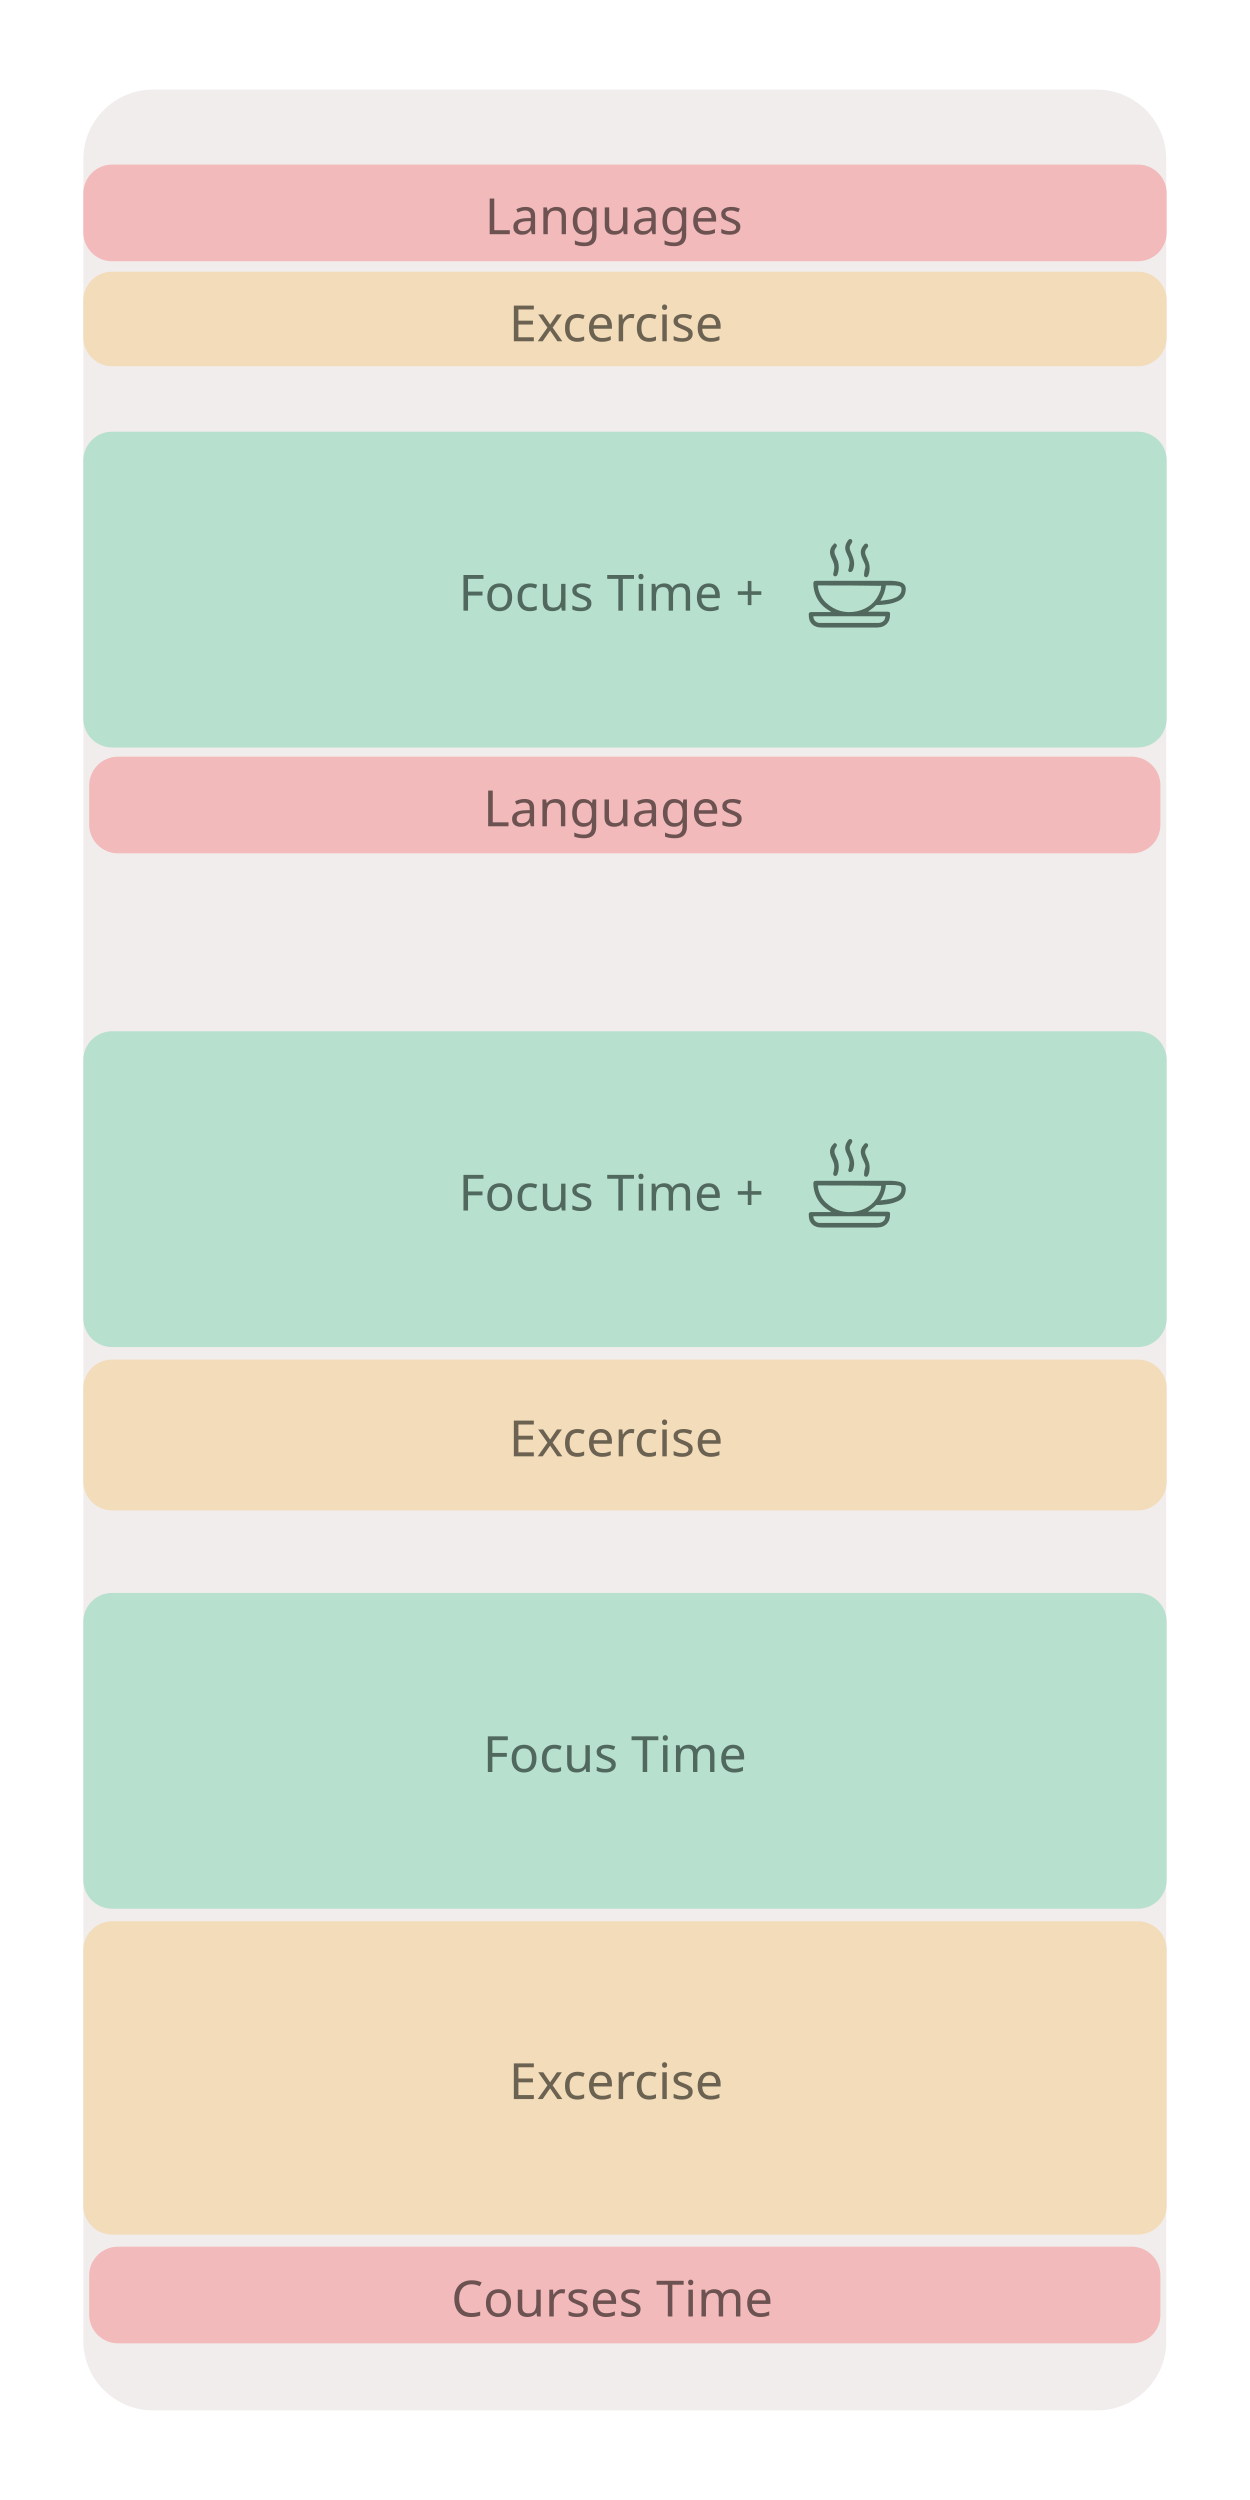
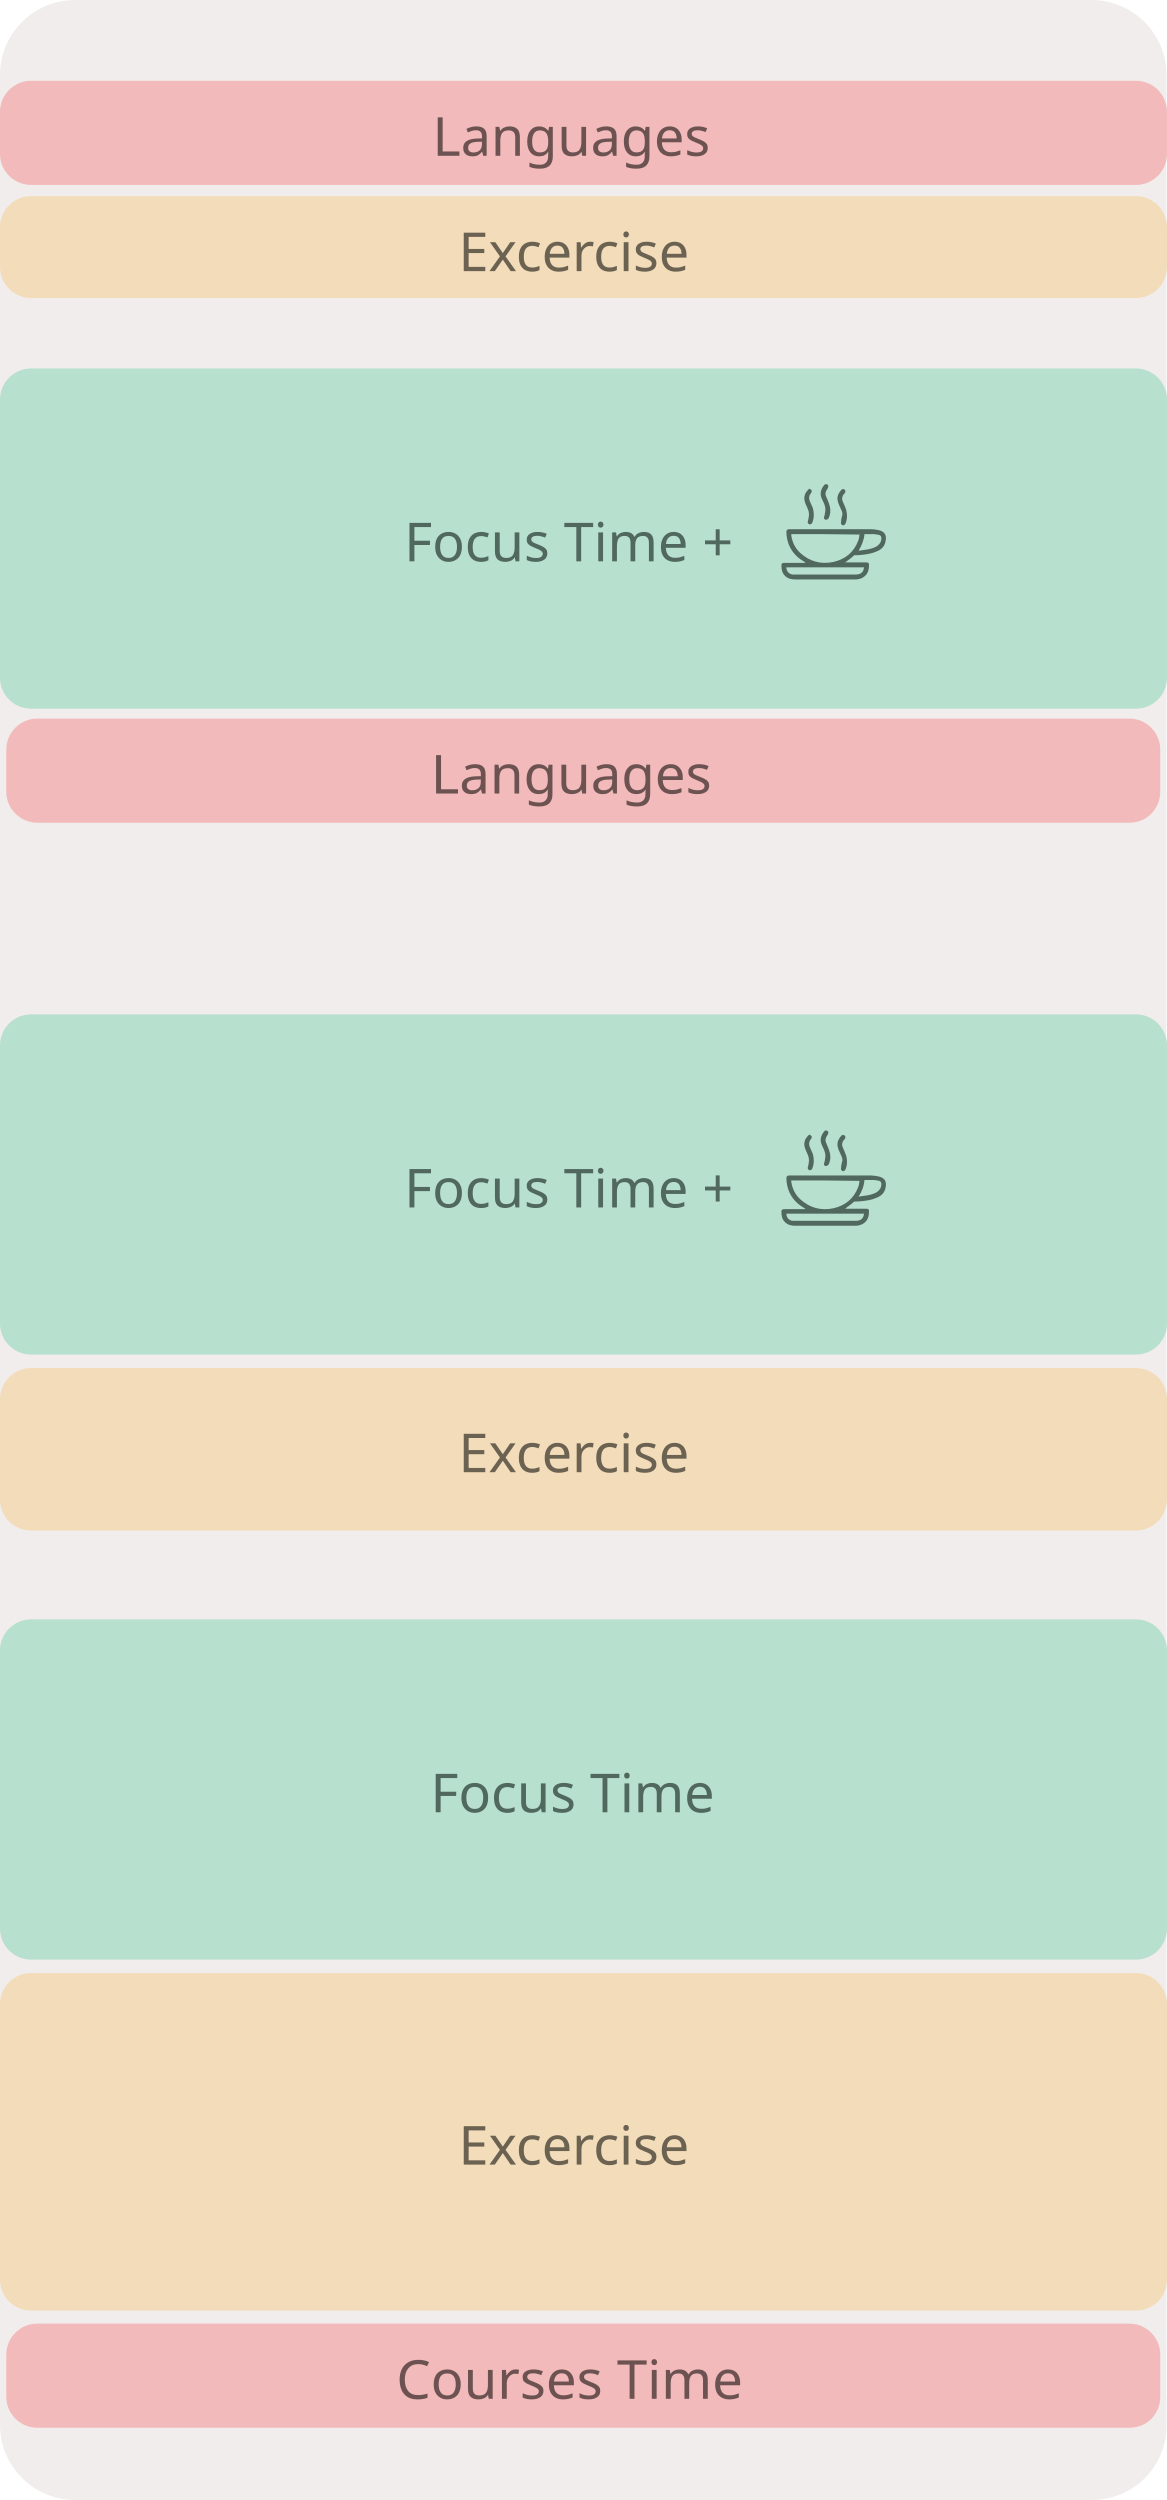
- <svg xmlns="http://www.w3.org/2000/svg" version="1.1" baseProfile="tiny" id="Layer_1" x="0px" y="0px" width="300px" height="600px" viewBox="0 0 300 600" overflow="visible" xml:space="preserve">
-   <path fill="#F2EDED" d="M263.3,578.5H36.7c-9.2,0-16.7-7.5-16.7-16.7V38.2c0-9.2,7.5-16.7,16.7-16.7h226.5c9.2,0,16.7,7.5,16.7,16.7  v523.6C280,571,272.5,578.5,263.3,578.5z" />
+ <svg xmlns="http://www.w3.org/2000/svg" version="1.1" baseProfile="tiny" id="Layer_1" x="0px" y="0px" width="260px" height="557px" viewBox="0 0 260 557" overflow="visible" xml:space="preserve">
+   <path fill="#F2EDED" d="M243.3,557H16.7C7.5,557,0,549.5,0,540.3V16.7C0,7.5,7.5,0,16.7,0h226.5c9.2,0,16.7,7.5,16.7,16.7v523.6  C260,549.5,252.5,557,243.3,557z" />
  <g>
-     <path fill="#F2BABA" d="M273.1,62.7H26.9c-3.8,0-6.9-3.1-6.9-6.9v-9.4c0-3.8,3.1-6.9,6.9-6.9h246.2c3.8,0,6.9,3.1,6.9,6.9v9.4   C280,59.6,276.9,62.7,273.1,62.7z" />
-     <rect x="31.4" y="39.5" fill="none" width="237.1" height="23.1" />
-     <text transform="matrix(1 0 0 1 116.3705 56.2068)" fill="#6D5252" font-family="'Poppins-Medium'" font-size="12px">Languages</text>
+     <path fill="#F2BABA" d="M253.1,41.2H6.9c-3.8,0-6.9-3.1-6.9-6.9v-9.4C0,21.1,3.1,18,6.9,18h246.2c3.8,0,6.9,3.1,6.9,6.9v9.4   C260,38.1,256.9,41.2,253.1,41.2z" />
+     <rect x="11.4" y="18" fill="none" width="237.1" height="23.1" />
+     <text transform="matrix(1 0 0 1 96.3705 34.7068)" fill="#6D5252" font-family="'Poppins-Medium'" font-size="12px">Languages</text>
  </g>
  <g>
-     <path fill="#F2BABA" d="M271.7,204.8H28.3c-3.8,0-6.9-3.1-6.9-6.9v-9.4c0-3.8,3.1-6.9,6.9-6.9h243.3c3.8,0,6.9,3.1,6.9,6.9v9.4   C278.5,201.7,275.5,204.8,271.7,204.8z" />
-     <rect x="20" y="181.6" fill="none" width="260" height="23.1" />
-     <text transform="matrix(1.0114 0 0 1 115.9873 198.3052)" fill="#6D5252" font-family="'Poppins-Medium'" font-size="12px">Languages</text>
+     <path fill="#F2BABA" d="M251.7,183.3H8.3c-3.8,0-6.9-3.1-6.9-6.9V167c0-3.8,3.1-6.9,6.9-6.9h243.3c3.8,0,6.9,3.1,6.9,6.9v9.4   C258.5,180.2,255.5,183.3,251.7,183.3z" />
+     <rect y="160.1" fill="none" width="260" height="23.1" />
+     <text transform="matrix(1.0114 0 0 1 95.9873 176.8052)" fill="#6D5252" font-family="'Poppins-Medium'" font-size="12px">Languages</text>
  </g>
  <g>
-     <path fill="#F2BABA" d="M271.7,562.4H28.3c-3.8,0-6.9-3.1-6.9-6.9v-9.4c0-3.8,3.1-6.9,6.9-6.9h243.3c3.8,0,6.9,3.1,6.9,6.9v9.4   C278.5,559.4,275.5,562.4,271.7,562.4z" />
-     <rect x="20" y="539.3" fill="none" width="260" height="23.1" />
-     <text transform="matrix(1.0114 0 0 1 108.293 555.958)" fill="#6D5252" font-family="'Poppins-Medium'" font-size="12px">Courses Time</text>
+     <path fill="#F2BABA" d="M251.7,540.9H8.3c-3.8,0-6.9-3.1-6.9-6.9v-9.4c0-3.8,3.1-6.9,6.9-6.9h243.3c3.8,0,6.9,3.1,6.9,6.9v9.4   C258.5,537.9,255.5,540.9,251.7,540.9z" />
+     <rect y="517.8" fill="none" width="260" height="23.1" />
+     <text transform="matrix(1.0114 0 0 1 88.293 534.458)" fill="#6D5252" font-family="'Poppins-Medium'" font-size="12px">Courses Time</text>
  </g>
  <g>
-     <path fill="#F2DCBA" d="M273.1,87.9H26.9c-3.8,0-6.9-3.1-6.9-6.9v-8.9c0-3.8,3.1-6.9,6.9-6.9h246.2c3.8,0,6.9,3.1,6.9,6.9V81   C280,84.8,276.9,87.9,273.1,87.9z" />
-     <rect x="31.4" y="65.2" fill="none" width="237.1" height="23.3" />
-     <text transform="matrix(1 0 0 1 122.1664 81.9041)" fill="#6B6251" font-family="'Poppins-Medium'" font-size="12px">Excercise</text>
+     <path fill="#F2DCBA" d="M253.1,66.4H6.9c-3.8,0-6.9-3.1-6.9-6.9v-8.9c0-3.8,3.1-6.9,6.9-6.9h246.2c3.8,0,6.9,3.1,6.9,6.9v8.9   C260,63.3,256.9,66.4,253.1,66.4z" />
+     <rect x="11.4" y="43.7" fill="none" width="237.1" height="23.3" />
+     <text transform="matrix(1 0 0 1 102.1664 60.4041)" fill="#6B6251" font-family="'Poppins-Medium'" font-size="12px">Excercise</text>
  </g>
  <g>
-     <path fill="#B8E0CE" d="M273.1,323.3H26.9c-3.8,0-6.9-3.1-6.9-6.9v-62c0-3.8,3.1-6.9,6.9-6.9h246.2c3.8,0,6.9,3.1,6.9,6.9v62   C280,320.2,276.9,323.3,273.1,323.3z" />
-     <rect x="31.4" y="247.6" fill="none" width="237.1" height="75.8" />
-     <text transform="matrix(1 0 0 1 110.0765 290.5256)" fill="#50685E" font-family="'Poppins-Medium'" font-size="12px">Focus Time +</text>
+     <path fill="#B8E0CE" d="M253.1,301.8H6.9c-3.8,0-6.9-3.1-6.9-6.9v-62c0-3.8,3.1-6.9,6.9-6.9h246.2c3.8,0,6.9,3.1,6.9,6.9v62   C260,298.7,256.9,301.8,253.1,301.8z" />
+     <rect x="11.4" y="226.1" fill="none" width="237.1" height="75.8" />
+     <text transform="matrix(1 0 0 1 90.0765 269.0256)" fill="#50685E" font-family="'Poppins-Medium'" font-size="12px">Focus Time +</text>
  </g>
  <g>
-     <path fill="#B8E0CE" d="M273.1,458.1H26.9c-3.8,0-6.9-3.1-6.9-6.9v-62c0-3.8,3.1-6.9,6.9-6.9h246.2c3.8,0,6.9,3.1,6.9,6.9v62   C280,455,276.9,458.1,273.1,458.1z" />
-     <rect x="31.4" y="382.3" fill="none" width="237.1" height="75.8" />
-     <text transform="matrix(1 0 0 1 115.9203 425.28)" fill="#50685E" font-family="'Poppins-Medium'" font-size="12px">Focus Time</text>
+     <path fill="#B8E0CE" d="M253.1,436.6H6.9c-3.8,0-6.9-3.1-6.9-6.9v-62c0-3.8,3.1-6.9,6.9-6.9h246.2c3.8,0,6.9,3.1,6.9,6.9v62   C260,433.5,256.9,436.6,253.1,436.6z" />
+     <rect x="11.4" y="360.8" fill="none" width="237.1" height="75.8" />
+     <text transform="matrix(1 0 0 1 95.9203 403.78)" fill="#50685E" font-family="'Poppins-Medium'" font-size="12px">Focus Time</text>
  </g>
  <g>
-     <path fill="#B8E0CE" d="M273.1,179.4H26.9c-3.8,0-6.9-3.1-6.9-6.9v-62c0-3.8,3.1-6.9,6.9-6.9h246.2c3.8,0,6.9,3.1,6.9,6.9v62   C280,176.3,276.9,179.4,273.1,179.4z" />
-     <rect x="31.4" y="103.6" fill="none" width="237.1" height="75.8" />
-     <text transform="matrix(1 0 0 1 110.0765 146.5602)" fill="#50685E" font-family="'Poppins-Medium'" font-size="12px">Focus Time +</text>
+     <path fill="#B8E0CE" d="M253.1,157.9H6.9c-3.8,0-6.9-3.1-6.9-6.9V89c0-3.8,3.1-6.9,6.9-6.9h246.2c3.8,0,6.9,3.1,6.9,6.9v62   C260,154.8,256.9,157.9,253.1,157.9z" />
+     <rect x="11.4" y="82.1" fill="none" width="237.1" height="75.8" />
+     <text transform="matrix(1 0 0 1 90.0765 125.0602)" fill="#50685E" font-family="'Poppins-Medium'" font-size="12px">Focus Time +</text>
  </g>
  <g>
-     <path fill="#F2DCBA" d="M273.1,362.5H26.9c-3.8,0-6.9-3.1-6.9-6.9v-22.4c0-3.8,3.1-6.9,6.9-6.9h246.2c3.8,0,6.9,3.1,6.9,6.9v22.4   C280,359.4,276.9,362.5,273.1,362.5z" />
-     <rect x="31.4" y="326.4" fill="none" width="237.1" height="36.1" />
-     <text transform="matrix(1 0 0 1 122.1664 349.5128)" fill="#6B6251" font-family="'Poppins-Medium'" font-size="12px">Excercise</text>
+     <path fill="#F2DCBA" d="M253.1,341H6.9c-3.8,0-6.9-3.1-6.9-6.9v-22.4c0-3.8,3.1-6.9,6.9-6.9h246.2c3.8,0,6.9,3.1,6.9,6.9v22.4   C260,337.9,256.9,341,253.1,341z" />
+     <rect x="11.4" y="304.9" fill="none" width="237.1" height="36.1" />
+     <text transform="matrix(1 0 0 1 102.1664 328.0128)" fill="#6B6251" font-family="'Poppins-Medium'" font-size="12px">Excercise</text>
  </g>
  <g>
-     <path fill="#F2DCBA" d="M273.1,536.3H26.9c-3.8,0-6.9-3.1-6.9-6.9V468c0-3.8,3.1-6.9,6.9-6.9h246.2c3.8,0,6.9,3.1,6.9,6.9v61.5   C280,533.2,276.9,536.3,273.1,536.3z" />
-     <rect x="31.4" y="461.1" fill="none" width="237.1" height="75.2" />
-     <text transform="matrix(1 0 0 1 122.1664 503.7739)" fill="#6B6251" font-family="'Poppins-Medium'" font-size="12px">Excercise</text>
+     <path fill="#F2DCBA" d="M253.1,514.8H6.9c-3.8,0-6.9-3.1-6.9-6.9v-61.4c0-3.8,3.1-6.9,6.9-6.9h246.2c3.8,0,6.9,3.1,6.9,6.9V508   C260,511.7,256.9,514.8,253.1,514.8z" />
+     <rect x="11.4" y="439.6" fill="none" width="237.1" height="75.2" />
+     <text transform="matrix(1 0 0 1 102.1664 482.2739)" fill="#6B6251" font-family="'Poppins-Medium'" font-size="12px">Excercise</text>
  </g>
  <g id="lOOHDA_00000152253787235204476650000005493094116793767300_">
-     <path fill="#50685E" d="M208.3,146.8c0.1,0,0.2,0,0.3,0c1.4,0,2.9,0,4.3,0c0.6,0,0.8,0.2,0.7,0.8c0,1.2-0.5,2.2-1.6,2.7   c-0.4,0.2-1,0.3-1.4,0.3c-4.5,0-9,0-13.5,0c-0.8,0-1.6-0.2-2.2-0.8c-0.7-0.7-0.8-1.5-0.8-2.4c0-0.3,0.2-0.5,0.6-0.5   c1.5,0,2.9,0,4.4,0c0.1,0,0.2,0,0.3,0c0,0,0,0,0-0.1c-0.1-0.1-0.2-0.1-0.3-0.2c-1.9-1.1-3.2-2.7-3.7-4.9c-0.1-0.5-0.2-1.1-0.2-1.6   c0-0.5,0.2-0.7,0.6-0.7c1.9,0,3.9,0,5.8,0c4.2,0,8.3,0,12.5,0c0.5,0,1.1,0.1,1.6,0.2c1.4,0.3,1.9,1.1,1.6,2.5   c-0.2,1.2-1,1.9-2.1,2.3c-0.9,0.4-2,0.6-3,0.7c-0.6,0.1-1.2,0.1-1.7,0.1c-0.1,0-0.2,0-0.3,0.1C209.7,145.8,209,146.3,208.3,146.8   C208.4,146.8,208.4,146.8,208.3,146.8z M196.3,140.5c0,0.1,0,0.2,0,0.3c0.2,1.5,0.9,2.9,2,3.9c2.1,1.9,4.6,2.6,7.4,2   c2.6-0.6,4.5-2.1,5.5-4.7c0.2-0.4,0.2-0.9,0.3-1.4C206.4,140.5,201.3,140.5,196.3,140.5z M212.5,147.9c-5.8,0-11.6,0-17.3,0   c0,0.9,0.6,1.5,1.4,1.6c0.2,0,0.4,0,0.6,0c4.4,0,8.9,0,13.3,0c0.1,0,0.3,0,0.4,0C211.9,149.4,212.4,148.9,212.5,147.9z    M211.3,144.2c0.5-0.1,1-0.1,1.4-0.2c0.9-0.1,1.7-0.3,2.5-0.7c0.5-0.3,0.9-0.7,1.1-1.3c0.2-1,0-1.3-0.9-1.4   c-0.4-0.1-0.8-0.1-1.3-0.1c-0.5,0-1,0-1.5,0C212.5,141.8,212,143,211.3,144.2z" />
-     <path fill="#50685E" d="M200.4,130.4c0.1,0.1,0.3,0.2,0.4,0.3c0.1,0.1,0,0.4,0,0.5c0,0.1-0.2,0.2-0.2,0.3c-0.4,0.5-0.4,1.1-0.2,1.6   c0.2,0.5,0.5,1.1,0.7,1.6c0.3,1.1,0.3,2.1-0.1,3.2c-0.1,0.3-0.4,0.5-0.7,0.4c-0.3-0.1-0.4-0.4-0.3-0.7c0-0.1,0.1-0.3,0.1-0.4   c0.1-0.5,0.2-1,0.1-1.5c0-0.3-0.2-0.7-0.3-1c-0.2-0.5-0.5-1-0.6-1.5c-0.3-1,0.1-2,0.8-2.6C200.1,130.5,200.2,130.4,200.4,130.4z" />
-     <path fill="#50685E" d="M207.7,136.1c0-0.5-0.2-0.9-0.4-1.3c-0.2-0.5-0.5-1-0.6-1.5c-0.3-1,0-1.8,0.7-2.6c0.2-0.3,0.6-0.3,0.8-0.1   c0.2,0.2,0.2,0.5,0,0.8c-0.1,0.1-0.1,0.1-0.2,0.2c-0.4,0.5-0.5,1.1-0.2,1.7c0.2,0.5,0.5,1.1,0.7,1.7c0.3,1,0.3,2.1-0.1,3.1   c-0.2,0.4-0.4,0.5-0.7,0.4c-0.3-0.1-0.4-0.4-0.3-0.8C207.4,137.1,207.6,136.6,207.7,136.1z" />
-     <path fill="#50685E" d="M204,137.3c-0.3,0-0.5-0.3-0.4-0.6c0.1-0.3,0.2-0.6,0.2-0.9c0.2-0.7,0.1-1.4-0.2-2.1   c-0.2-0.4-0.3-0.7-0.5-1.1c-0.5-1.1-0.2-2.1,0.5-3c0.2-0.3,0.6-0.3,0.8-0.1c0.2,0.2,0.2,0.5,0,0.8c0,0.1-0.1,0.1-0.1,0.2   c-0.4,0.5-0.5,1.1-0.2,1.7c0.3,0.7,0.6,1.4,0.8,2.2c0.2,0.9,0.1,1.8-0.3,2.6C204.4,137.2,204.3,137.3,204,137.3z" />
+     <path fill="#50685E" d="M188.3,125.3c0.1,0,0.2,0,0.3,0c1.4,0,2.9,0,4.3,0c0.6,0,0.8,0.2,0.7,0.8c0,1.2-0.5,2.2-1.6,2.7   c-0.4,0.2-1,0.3-1.4,0.3c-4.5,0-9,0-13.5,0c-0.8,0-1.6-0.2-2.2-0.8c-0.7-0.7-0.8-1.5-0.8-2.4c0-0.3,0.2-0.5,0.6-0.5   c1.5,0,2.9,0,4.4,0c0.1,0,0.2,0,0.3,0c0,0,0,0,0-0.1c-0.1-0.1-0.2-0.1-0.3-0.2c-1.9-1.1-3.2-2.7-3.7-4.9c-0.1-0.5-0.2-1.1-0.2-1.6   s0.2-0.7,0.6-0.7c1.9,0,3.9,0,5.8,0c4.2,0,8.3,0,12.5,0c0.5,0,1.1,0.1,1.6,0.2c1.4,0.3,1.9,1.1,1.6,2.5c-0.2,1.2-1,1.9-2.1,2.3   c-0.9,0.4-2,0.6-3,0.7c-0.6,0.1-1.2,0.1-1.7,0.1c-0.1,0-0.2,0-0.3,0.1C189.7,124.3,189,124.8,188.3,125.3   C188.4,125.3,188.4,125.3,188.3,125.3z M176.3,119c0,0.1,0,0.2,0,0.3c0.2,1.5,0.9,2.9,2,3.9c2.1,1.9,4.6,2.6,7.4,2   c2.6-0.6,4.5-2.1,5.5-4.7c0.2-0.4,0.2-0.9,0.3-1.4C186.4,119,181.3,119,176.3,119z M192.5,126.4c-5.8,0-11.6,0-17.3,0   c0,0.9,0.6,1.5,1.4,1.6c0.2,0,0.4,0,0.6,0c4.4,0,8.9,0,13.3,0c0.1,0,0.3,0,0.4,0C191.9,127.9,192.4,127.4,192.5,126.4z    M191.3,122.7c0.5-0.1,1-0.1,1.4-0.2c0.9-0.1,1.7-0.3,2.5-0.7c0.5-0.3,0.9-0.7,1.1-1.3c0.2-1,0-1.3-0.9-1.4   c-0.4-0.1-0.8-0.1-1.3-0.1s-1,0-1.5,0C192.5,120.3,192,121.5,191.3,122.7z" />
+     <path fill="#50685E" d="M180.4,108.9c0.1,0.1,0.3,0.2,0.4,0.3c0.1,0.1,0,0.4,0,0.5s-0.2,0.2-0.2,0.3c-0.4,0.5-0.4,1.1-0.2,1.6   s0.5,1.1,0.7,1.6c0.3,1.1,0.3,2.1-0.1,3.2c-0.1,0.3-0.4,0.5-0.7,0.4s-0.4-0.4-0.3-0.7c0-0.1,0.1-0.3,0.1-0.4c0.1-0.5,0.2-1,0.1-1.5   c0-0.3-0.2-0.7-0.3-1c-0.2-0.5-0.5-1-0.6-1.5c-0.3-1,0.1-2,0.8-2.6C180.1,109,180.2,108.9,180.4,108.9z" />
+     <path fill="#50685E" d="M187.7,114.6c0-0.5-0.2-0.9-0.4-1.3c-0.2-0.5-0.5-1-0.6-1.5c-0.3-1,0-1.8,0.7-2.6c0.2-0.3,0.6-0.3,0.8-0.1   s0.2,0.5,0,0.8c-0.1,0.1-0.1,0.1-0.2,0.2c-0.4,0.5-0.5,1.1-0.2,1.7c0.2,0.5,0.5,1.1,0.7,1.7c0.3,1,0.3,2.1-0.1,3.1   c-0.2,0.4-0.4,0.5-0.7,0.4s-0.4-0.4-0.3-0.8C187.4,115.6,187.6,115.1,187.7,114.6z" />
+     <path fill="#50685E" d="M184,115.8c-0.3,0-0.5-0.3-0.4-0.6s0.2-0.6,0.2-0.9c0.2-0.7,0.1-1.4-0.2-2.1c-0.2-0.4-0.3-0.7-0.5-1.1   c-0.5-1.1-0.2-2.1,0.5-3c0.2-0.3,0.6-0.3,0.8-0.1s0.2,0.5,0,0.8c0,0.1-0.1,0.1-0.1,0.2c-0.4,0.5-0.5,1.1-0.2,1.7   c0.3,0.7,0.6,1.4,0.8,2.2c0.2,0.9,0.1,1.8-0.3,2.6C184.4,115.7,184.3,115.8,184,115.8z" />
  </g>
  <g id="lOOHDA_00000033357022832710592600000017840068489051148722_">
-     <path fill="#50685E" d="M208.3,290.8c0.1,0,0.2,0,0.3,0c1.4,0,2.9,0,4.3,0c0.6,0,0.8,0.2,0.7,0.8c0,1.2-0.5,2.2-1.6,2.7   c-0.4,0.2-1,0.3-1.4,0.3c-4.5,0-9,0-13.5,0c-0.8,0-1.6-0.2-2.2-0.8c-0.7-0.7-0.8-1.5-0.8-2.4c0-0.3,0.2-0.5,0.6-0.5   c1.5,0,2.9,0,4.4,0c0.1,0,0.2,0,0.3,0c0,0,0,0,0-0.1c-0.1-0.1-0.2-0.1-0.3-0.2c-1.9-1.1-3.2-2.7-3.7-4.9c-0.1-0.5-0.2-1.1-0.2-1.6   c0-0.5,0.2-0.7,0.6-0.7c1.9,0,3.9,0,5.8,0c4.2,0,8.3,0,12.5,0c0.5,0,1.1,0.1,1.6,0.2c1.4,0.3,1.9,1.1,1.6,2.5   c-0.2,1.2-1,1.9-2.1,2.3c-0.9,0.4-2,0.6-3,0.7c-0.6,0.1-1.2,0.1-1.7,0.1c-0.1,0-0.2,0-0.3,0.1C209.7,289.8,209,290.2,208.3,290.8   C208.4,290.7,208.4,290.7,208.3,290.8z M196.3,284.5c0,0.1,0,0.2,0,0.3c0.2,1.5,0.9,2.9,2,3.9c2.1,1.9,4.6,2.6,7.4,2   c2.6-0.6,4.5-2.1,5.5-4.7c0.2-0.4,0.2-0.9,0.3-1.4C206.4,284.5,201.3,284.5,196.3,284.5z M212.5,291.9c-5.8,0-11.6,0-17.3,0   c0,0.9,0.6,1.5,1.4,1.6c0.2,0,0.4,0,0.6,0c4.4,0,8.9,0,13.3,0c0.1,0,0.3,0,0.4,0C211.9,293.4,212.4,292.9,212.5,291.9z    M211.3,288.1c0.5-0.1,1-0.1,1.4-0.2c0.9-0.1,1.7-0.3,2.5-0.7c0.5-0.3,0.9-0.7,1.1-1.3c0.2-1,0-1.3-0.9-1.4   c-0.4-0.1-0.8-0.1-1.3-0.1c-0.5,0-1,0-1.5,0C212.5,285.8,212,287,211.3,288.1z" />
-     <path fill="#50685E" d="M200.4,274.3c0.1,0.1,0.3,0.2,0.4,0.3c0.1,0.1,0,0.4,0,0.5c0,0.1-0.2,0.2-0.2,0.3c-0.4,0.5-0.4,1.1-0.2,1.6   c0.2,0.5,0.5,1.1,0.7,1.6c0.3,1.1,0.3,2.1-0.1,3.2c-0.1,0.3-0.4,0.5-0.7,0.4c-0.3-0.1-0.4-0.4-0.3-0.7c0-0.1,0.1-0.3,0.1-0.4   c0.1-0.5,0.2-1,0.1-1.5c0-0.3-0.2-0.7-0.3-1c-0.2-0.5-0.5-1-0.6-1.5c-0.3-1,0.1-2,0.8-2.6C200.1,274.4,200.2,274.4,200.4,274.3z" />
-     <path fill="#50685E" d="M207.7,280c0-0.5-0.2-0.9-0.4-1.3c-0.2-0.5-0.5-1-0.6-1.5c-0.3-1,0-1.8,0.7-2.6c0.2-0.3,0.6-0.3,0.8-0.1   c0.2,0.2,0.2,0.5,0,0.8c-0.1,0.1-0.1,0.1-0.2,0.2c-0.4,0.5-0.5,1.1-0.2,1.7c0.2,0.5,0.5,1.1,0.7,1.7c0.3,1,0.3,2.1-0.1,3.1   c-0.2,0.4-0.4,0.5-0.7,0.4c-0.3-0.1-0.4-0.4-0.3-0.8C207.4,281,207.6,280.5,207.7,280z" />
-     <path fill="#50685E" d="M204,281.3c-0.3,0-0.5-0.3-0.4-0.6c0.1-0.3,0.2-0.6,0.2-0.9c0.2-0.7,0.1-1.4-0.2-2.1   c-0.2-0.4-0.3-0.7-0.5-1.1c-0.5-1.1-0.2-2.1,0.5-3c0.2-0.3,0.6-0.3,0.8-0.1c0.2,0.2,0.2,0.5,0,0.8c0,0.1-0.1,0.1-0.1,0.2   c-0.4,0.5-0.5,1.1-0.2,1.7c0.3,0.7,0.6,1.4,0.8,2.2c0.2,0.9,0.1,1.8-0.3,2.6C204.4,281.1,204.3,281.3,204,281.3z" />
+     <path fill="#50685E" d="M188.3,269.3c0.1,0,0.2,0,0.3,0c1.4,0,2.9,0,4.3,0c0.6,0,0.8,0.2,0.7,0.8c0,1.2-0.5,2.2-1.6,2.7   c-0.4,0.2-1,0.3-1.4,0.3c-4.5,0-9,0-13.5,0c-0.8,0-1.6-0.2-2.2-0.8c-0.7-0.7-0.8-1.5-0.8-2.4c0-0.3,0.2-0.5,0.6-0.5   c1.5,0,2.9,0,4.4,0c0.1,0,0.2,0,0.3,0c0,0,0,0,0-0.1c-0.1-0.1-0.2-0.1-0.3-0.2c-1.9-1.1-3.2-2.7-3.7-4.9c-0.1-0.5-0.2-1.1-0.2-1.6   s0.2-0.7,0.6-0.7c1.9,0,3.9,0,5.8,0c4.2,0,8.3,0,12.5,0c0.5,0,1.1,0.1,1.6,0.2c1.4,0.3,1.9,1.1,1.6,2.5c-0.2,1.2-1,1.9-2.1,2.3   c-0.9,0.4-2,0.6-3,0.7c-0.6,0.1-1.2,0.1-1.7,0.1c-0.1,0-0.2,0-0.3,0.1C189.7,268.3,189,268.7,188.3,269.3   C188.4,269.2,188.4,269.2,188.3,269.3z M176.3,263c0,0.1,0,0.2,0,0.3c0.2,1.5,0.9,2.9,2,3.9c2.1,1.9,4.6,2.6,7.4,2   c2.6-0.6,4.5-2.1,5.5-4.7c0.2-0.4,0.2-0.9,0.3-1.4C186.4,263,181.3,263,176.3,263z M192.5,270.4c-5.8,0-11.6,0-17.3,0   c0,0.9,0.6,1.5,1.4,1.6c0.2,0,0.4,0,0.6,0c4.4,0,8.9,0,13.3,0c0.1,0,0.3,0,0.4,0C191.9,271.9,192.4,271.4,192.5,270.4z    M191.3,266.6c0.5-0.1,1-0.1,1.4-0.2c0.9-0.1,1.7-0.3,2.5-0.7c0.5-0.3,0.9-0.7,1.1-1.3c0.2-1,0-1.3-0.9-1.4   c-0.4-0.1-0.8-0.1-1.3-0.1s-1,0-1.5,0C192.5,264.3,192,265.5,191.3,266.6z" />
+     <path fill="#50685E" d="M180.4,252.8c0.1,0.1,0.3,0.2,0.4,0.3c0.1,0.1,0,0.4,0,0.5s-0.2,0.2-0.2,0.3c-0.4,0.5-0.4,1.1-0.2,1.6   s0.5,1.1,0.7,1.6c0.3,1.1,0.3,2.1-0.1,3.2c-0.1,0.3-0.4,0.5-0.7,0.4s-0.4-0.4-0.3-0.7c0-0.1,0.1-0.3,0.1-0.4c0.1-0.5,0.2-1,0.1-1.5   c0-0.3-0.2-0.7-0.3-1c-0.2-0.5-0.5-1-0.6-1.5c-0.3-1,0.1-2,0.8-2.6C180.1,252.9,180.2,252.9,180.4,252.8z" />
+     <path fill="#50685E" d="M187.7,258.5c0-0.5-0.2-0.9-0.4-1.3c-0.2-0.5-0.5-1-0.6-1.5c-0.3-1,0-1.8,0.7-2.6c0.2-0.3,0.6-0.3,0.8-0.1   c0.2,0.2,0.2,0.5,0,0.8c-0.1,0.1-0.1,0.1-0.2,0.2c-0.4,0.5-0.5,1.1-0.2,1.7c0.2,0.5,0.5,1.1,0.7,1.7c0.3,1,0.3,2.1-0.1,3.1   c-0.2,0.4-0.4,0.5-0.7,0.4s-0.4-0.4-0.3-0.8C187.4,259.5,187.6,259,187.7,258.5z" />
+     <path fill="#50685E" d="M184,259.8c-0.3,0-0.5-0.3-0.4-0.6c0.1-0.3,0.2-0.6,0.2-0.9c0.2-0.7,0.1-1.4-0.2-2.1   c-0.2-0.4-0.3-0.7-0.5-1.1c-0.5-1.1-0.2-2.1,0.5-3c0.2-0.3,0.6-0.3,0.8-0.1c0.2,0.2,0.2,0.5,0,0.8c0,0.1-0.1,0.1-0.1,0.2   c-0.4,0.5-0.5,1.1-0.2,1.7c0.3,0.7,0.6,1.4,0.8,2.2c0.2,0.9,0.1,1.8-0.3,2.6C184.4,259.6,184.3,259.8,184,259.8z" />
  </g>
</svg>
